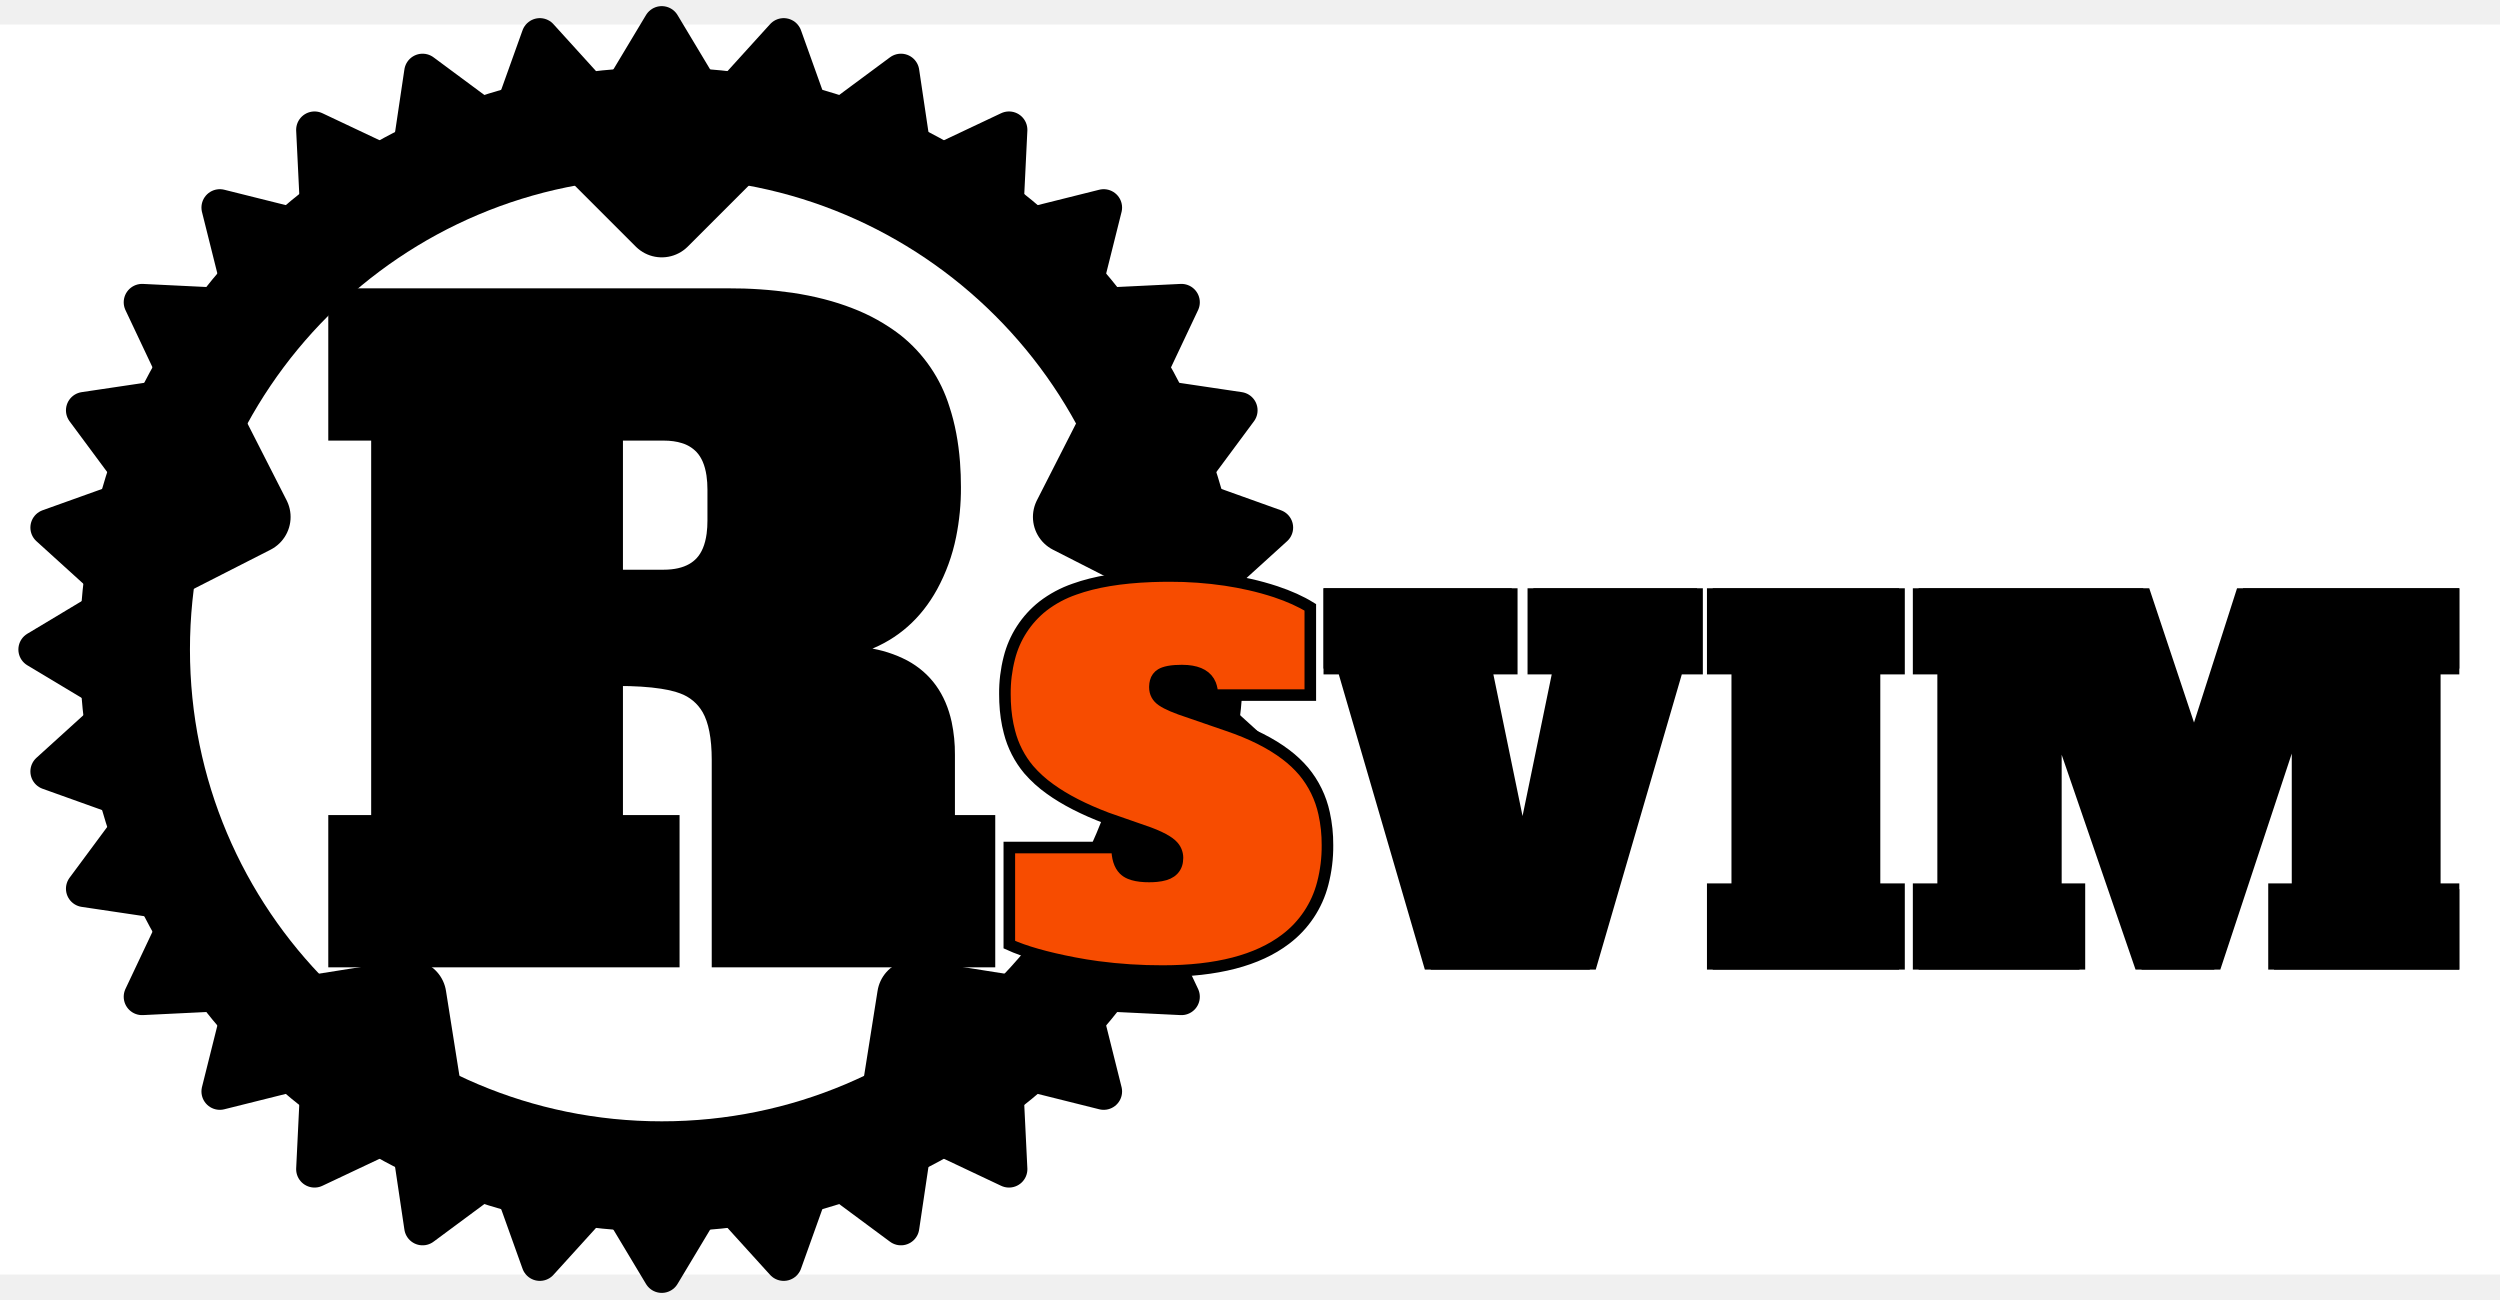
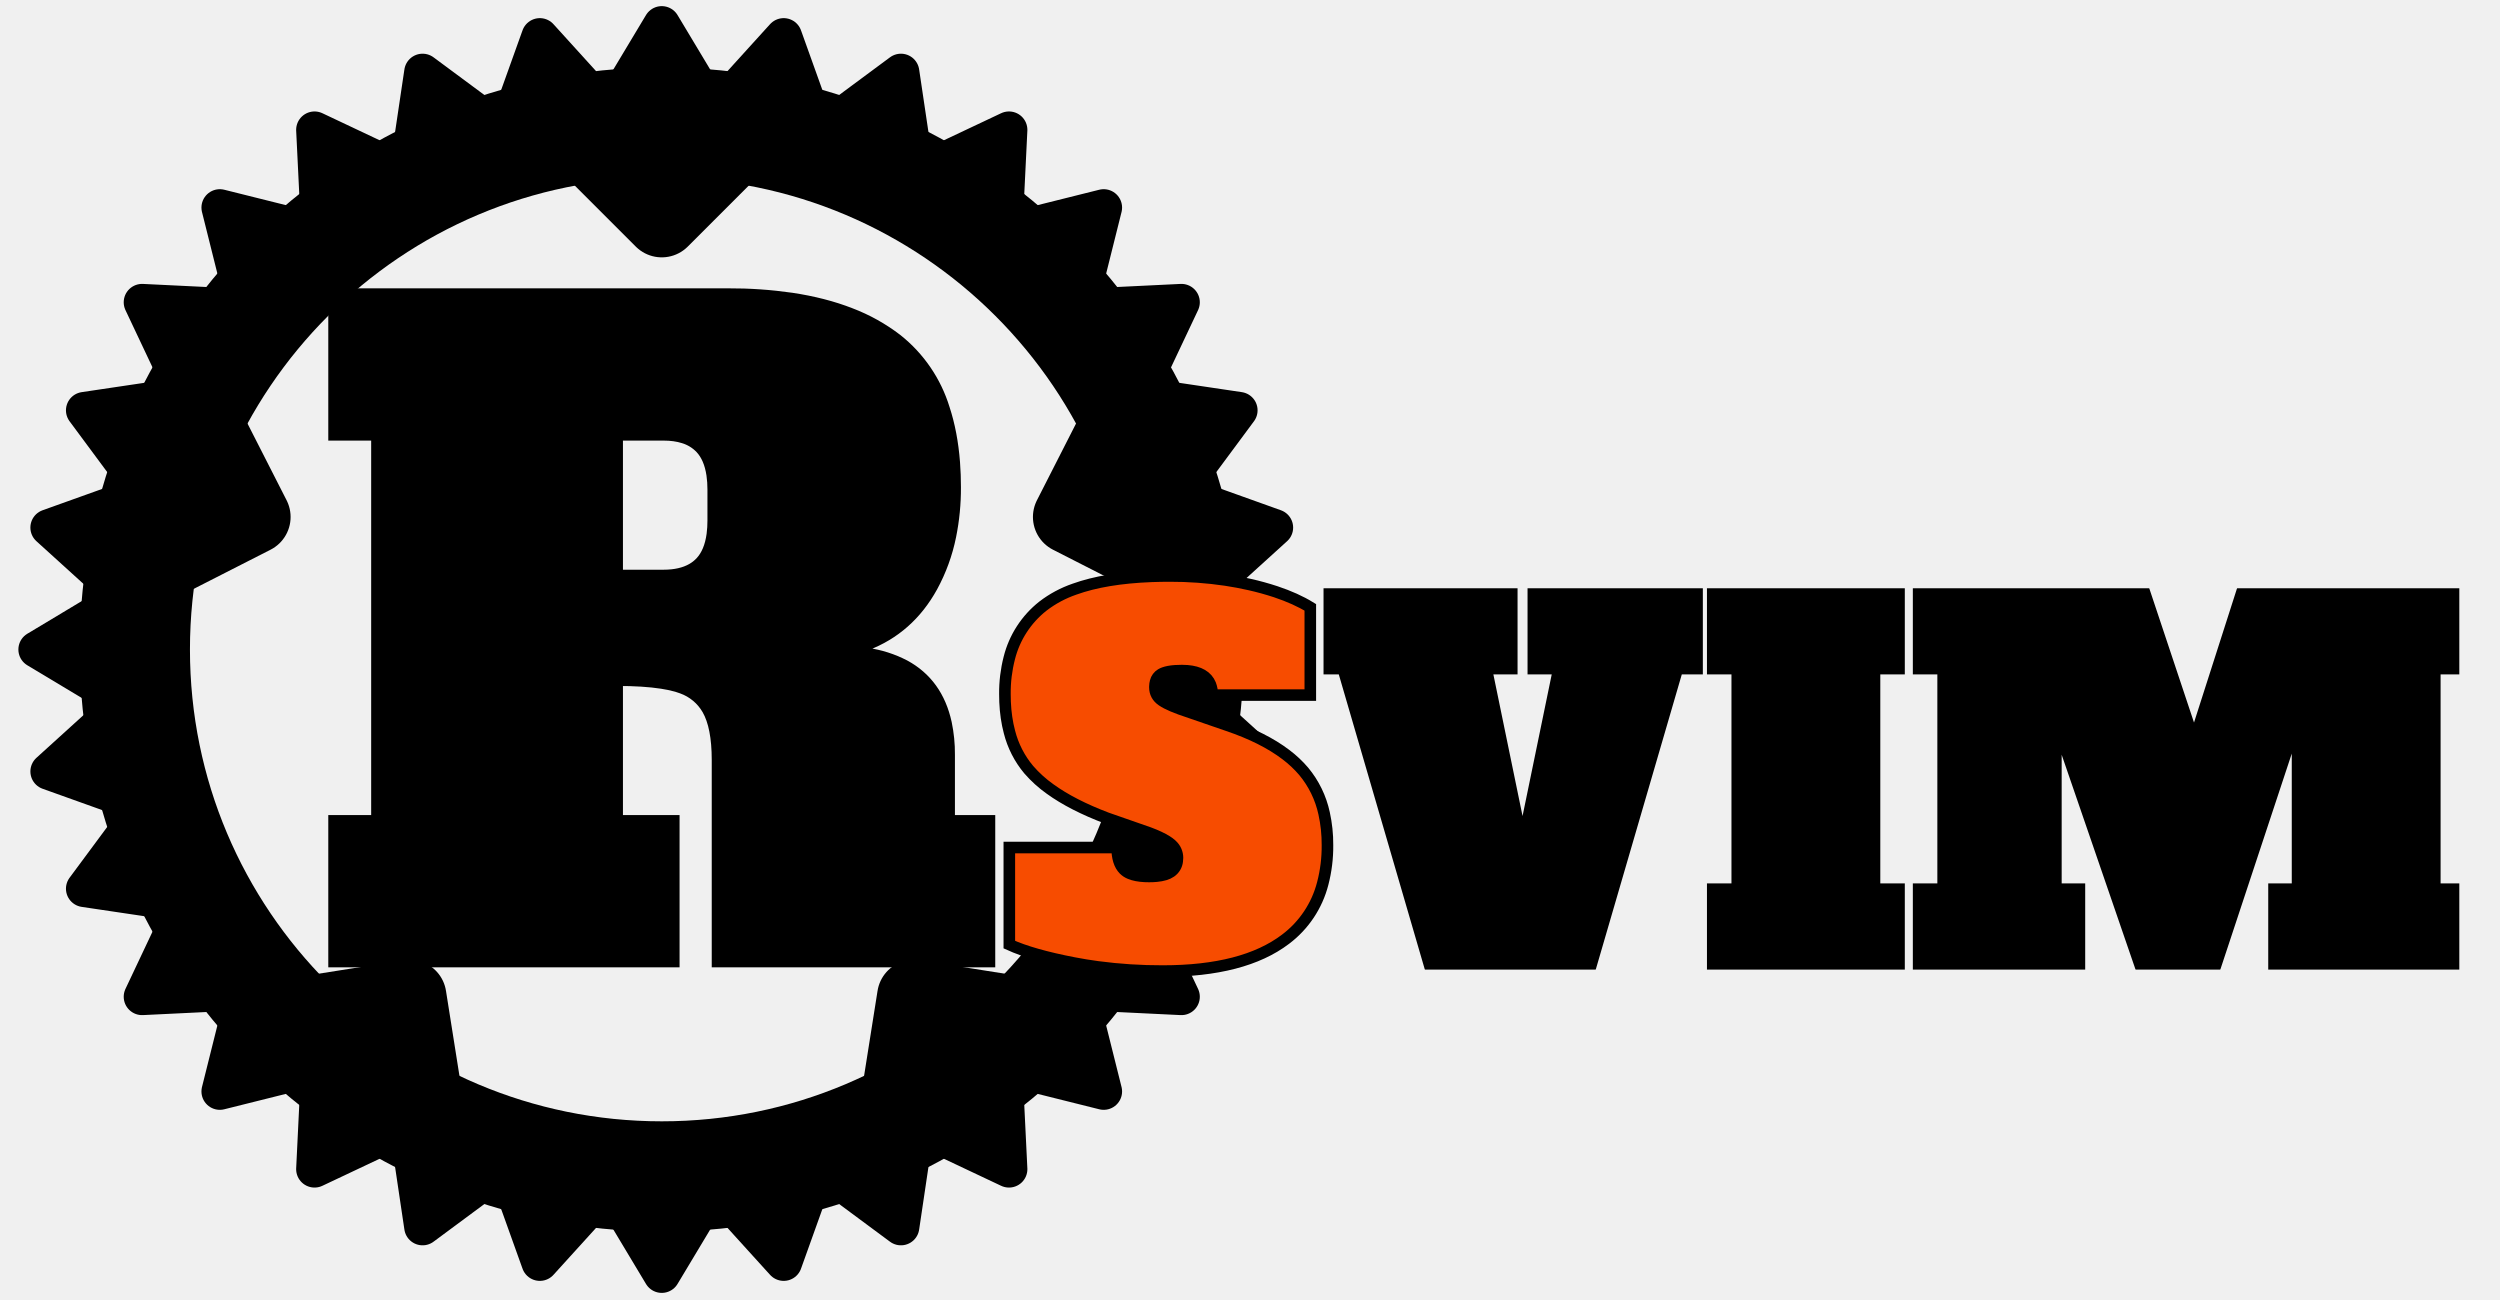
<svg xmlns="http://www.w3.org/2000/svg" width="204" height="106" viewBox="0 0 204 106" fill="none">
-   <rect y="2" width="204" height="102" fill="white" />
  <path d="M54 96C77.748 96 97 76.748 97 53C97 29.252 77.748 10 54 10C30.252 10 11 29.252 11 53C11 76.748 30.252 96 54 96Z" stroke="black" stroke-width="9" />
  <path d="M100 56L105 53L100 50V56Z" fill="black" stroke="black" stroke-width="3" stroke-linejoin="round" />
-   <path d="M98.531 64.916L104.02 62.95L99.701 59.032L98.531 64.916Z" fill="black" stroke="black" stroke-width="3" stroke-linejoin="round" />
-   <path d="M95.35 73.375L101.118 72.517L97.647 67.832L95.35 73.375Z" fill="black" stroke="black" stroke-width="3" stroke-linejoin="round" />
-   <path d="M90.581 81.051L96.405 81.334L93.914 76.062L90.581 81.051Z" fill="black" stroke="black" stroke-width="3" stroke-linejoin="round" />
-   <path d="M84.406 87.648L90.062 89.062L88.648 83.406L84.406 87.648Z" fill="black" stroke="black" stroke-width="3" stroke-linejoin="round" />
-   <path d="M77.062 92.914L82.334 95.405L82.05 89.581L77.062 92.914Z" fill="black" stroke="black" stroke-width="3" stroke-linejoin="round" />
+   <path d="M98.531 64.916L104.02 62.95L99.702 59.032L98.531 64.916Z" fill="black" stroke="black" stroke-width="3" stroke-linejoin="round" />
+   <path d="M95.351 73.375L101.118 72.517L97.647 67.832L95.351 73.375Z" fill="black" stroke="black" stroke-width="3" stroke-linejoin="round" />
+   <path d="M90.581 81.051L96.405 81.334L93.915 76.062L90.581 81.051Z" fill="black" stroke="black" stroke-width="3" stroke-linejoin="round" />
+   <path d="M84.405 87.648L90.062 89.062L88.648 83.406L84.405 87.648Z" fill="black" stroke="black" stroke-width="3" stroke-linejoin="round" />
+   <path d="M77.061 92.914L82.334 95.405L82.05 89.581L77.061 92.914Z" fill="black" stroke="black" stroke-width="3" stroke-linejoin="round" />
  <path d="M68.832 96.647L73.517 100.118L74.375 94.35L68.832 96.647Z" fill="black" stroke="black" stroke-width="3" stroke-linejoin="round" />
-   <path d="M60.032 98.701L63.95 103.02L65.916 97.531L60.032 98.701Z" fill="black" stroke="black" stroke-width="3" stroke-linejoin="round" />
+   <path d="M60.032 98.701L63.95 103.02L65.917 97.531L60.032 98.701Z" fill="black" stroke="black" stroke-width="3" stroke-linejoin="round" />
  <path d="M51 99L54 104L57 99H51Z" fill="black" stroke="black" stroke-width="3" stroke-linejoin="round" />
-   <path d="M42.084 97.531L44.05 103.02L47.968 98.701L42.084 97.531Z" fill="black" stroke="black" stroke-width="3" stroke-linejoin="round" />
+   <path d="M42.084 97.531L44.051 103.02L47.969 98.701L42.084 97.531Z" fill="black" stroke="black" stroke-width="3" stroke-linejoin="round" />
  <path d="M33.625 94.35L34.483 100.118L39.168 96.647L33.625 94.35Z" fill="black" stroke="black" stroke-width="3" stroke-linejoin="round" />
  <path d="M25.949 89.581L25.666 95.405L30.938 92.914L25.949 89.581Z" fill="black" stroke="black" stroke-width="3" stroke-linejoin="round" />
-   <path d="M19.352 83.406L17.938 89.062L23.595 87.648L19.352 83.406Z" fill="black" stroke="black" stroke-width="3" stroke-linejoin="round" />
-   <path d="M14.086 76.062L11.595 81.334L17.419 81.051L14.086 76.062Z" fill="black" stroke="black" stroke-width="3" stroke-linejoin="round" />
-   <path d="M10.354 67.832L6.882 72.517L12.65 73.375L10.354 67.832Z" fill="black" stroke="black" stroke-width="3" stroke-linejoin="round" />
-   <path d="M8.299 59.032L3.98 62.95L9.469 64.916L8.299 59.032Z" fill="black" stroke="black" stroke-width="3" stroke-linejoin="round" />
-   <path d="M8 50L3 53L8 56L8 50Z" fill="black" stroke="black" stroke-width="3" stroke-linejoin="round" />
-   <path d="M9.469 41.084L3.98 43.05L8.299 46.968L9.469 41.084Z" fill="black" stroke="black" stroke-width="3" stroke-linejoin="round" />
-   <path d="M12.65 32.625L6.882 33.483L10.354 38.168L12.65 32.625Z" fill="black" stroke="black" stroke-width="3" stroke-linejoin="round" />
-   <path d="M17.419 24.949L11.595 24.666L14.086 29.938L17.419 24.949Z" fill="black" stroke="black" stroke-width="3" stroke-linejoin="round" />
+   <path d="M19.352 83.406L17.938 89.062L23.594 87.648L19.352 83.406Z" fill="black" stroke="black" stroke-width="3" stroke-linejoin="round" />
+   <path d="M14.085 76.062L11.595 81.334L17.419 81.051L14.085 76.062Z" fill="black" stroke="black" stroke-width="3" stroke-linejoin="round" />
+   <path d="M10.353 67.832L6.882 72.517L12.649 73.375L10.353 67.832Z" fill="black" stroke="black" stroke-width="3" stroke-linejoin="round" />
+   <path d="M8.299 59.032L3.98 62.95L9.47 64.916L8.299 59.032Z" fill="black" stroke="black" stroke-width="3" stroke-linejoin="round" />
+   <path d="M8 50L3 53L8 56V50Z" fill="black" stroke="black" stroke-width="3" stroke-linejoin="round" />
+   <path d="M9.469 41.084L3.979 43.05L8.298 46.968L9.469 41.084Z" fill="black" stroke="black" stroke-width="3" stroke-linejoin="round" />
+   <path d="M12.649 32.625L6.882 33.483L10.353 38.168L12.649 32.625Z" fill="black" stroke="black" stroke-width="3" stroke-linejoin="round" />
+   <path d="M17.419 24.949L11.595 24.666L14.085 29.938L17.419 24.949Z" fill="black" stroke="black" stroke-width="3" stroke-linejoin="round" />
  <path d="M23.594 18.352L17.938 16.938L19.352 22.594L23.594 18.352Z" fill="black" stroke="black" stroke-width="3" stroke-linejoin="round" />
  <path d="M30.938 13.086L25.666 10.595L25.95 16.419L30.938 13.086Z" fill="black" stroke="black" stroke-width="3" stroke-linejoin="round" />
-   <path d="M39.168 9.354L34.483 5.882L33.625 11.65L39.168 9.354Z" fill="black" stroke="black" stroke-width="3" stroke-linejoin="round" />
-   <path d="M47.968 7.299L44.05 2.98L42.084 8.469L47.968 7.299Z" fill="black" stroke="black" stroke-width="3" stroke-linejoin="round" />
-   <path d="M57 7L54 2L51 7L57 7Z" fill="black" stroke="black" stroke-width="3" stroke-linejoin="round" />
-   <path d="M65.916 8.469L63.95 2.98L60.032 7.299L65.916 8.469Z" fill="black" stroke="black" stroke-width="3" stroke-linejoin="round" />
+   <path d="M39.168 9.353L34.483 5.882L33.625 11.65L39.168 9.353Z" fill="black" stroke="black" stroke-width="3" stroke-linejoin="round" />
+   <path d="M47.969 7.299L44.051 2.98L42.084 8.469L47.969 7.299Z" fill="black" stroke="black" stroke-width="3" stroke-linejoin="round" />
+   <path d="M57 7L54 2L51 7H57Z" fill="black" stroke="black" stroke-width="3" stroke-linejoin="round" />
+   <path d="M65.916 8.469L63.949 2.98L60.031 7.299L65.916 8.469Z" fill="black" stroke="black" stroke-width="3" stroke-linejoin="round" />
  <path d="M74.375 11.65L73.517 5.882L68.832 9.353L74.375 11.65Z" fill="black" stroke="black" stroke-width="3" stroke-linejoin="round" />
-   <path d="M82.051 16.419L82.334 10.595L77.062 13.086L82.051 16.419Z" fill="black" stroke="black" stroke-width="3" stroke-linejoin="round" />
-   <path d="M88.648 22.594L90.062 16.938L84.406 18.352L88.648 22.594Z" fill="black" stroke="black" stroke-width="3" stroke-linejoin="round" />
-   <path d="M93.914 29.938L96.405 24.666L90.581 24.949L93.914 29.938Z" fill="black" stroke="black" stroke-width="3" stroke-linejoin="round" />
-   <path d="M97.646 38.168L101.118 33.483L95.35 32.625L97.646 38.168Z" fill="black" stroke="black" stroke-width="3" stroke-linejoin="round" />
-   <path d="M99.701 46.968L104.02 43.05L98.531 41.084L99.701 46.968Z" fill="black" stroke="black" stroke-width="3" stroke-linejoin="round" />
+   <path d="M82.05 16.419L82.334 10.595L77.061 13.086L82.05 16.419Z" fill="black" stroke="black" stroke-width="3" stroke-linejoin="round" />
+   <path d="M88.648 22.594L90.062 16.938L84.405 18.352L88.648 22.594Z" fill="black" stroke="black" stroke-width="3" stroke-linejoin="round" />
+   <path d="M93.915 29.938L96.405 24.666L90.581 24.949L93.915 29.938Z" fill="black" stroke="black" stroke-width="3" stroke-linejoin="round" />
+   <path d="M97.647 38.168L101.118 33.483L95.351 32.625L97.647 38.168Z" fill="black" stroke="black" stroke-width="3" stroke-linejoin="round" />
+   <path d="M99.702 46.968L104.02 43.05L98.531 41.084L99.702 46.968Z" fill="black" stroke="black" stroke-width="3" stroke-linejoin="round" />
  <path d="M47 11L54 18L61 11H47Z" fill="black" stroke="black" stroke-width="6" stroke-linejoin="round" />
  <path d="M91.781 33.364L87.287 42.184L96.108 46.679L91.781 33.364Z" fill="black" stroke="black" stroke-width="6" stroke-linejoin="round" />
-   <path d="M84.35 82.864L74.573 81.316L73.024 91.093L84.35 82.864Z" fill="black" stroke="black" stroke-width="6" stroke-linejoin="round" />
-   <path d="M34.976 91.093L33.428 81.316L23.65 82.864L34.976 91.093Z" fill="black" stroke="black" stroke-width="6" stroke-linejoin="round" />
+   <path d="M84.35 82.864L74.572 81.316L73.023 91.093L84.35 82.864Z" fill="black" stroke="black" stroke-width="6" stroke-linejoin="round" />
+   <path d="M34.977 91.093L33.428 81.316L23.65 82.864L34.977 91.093Z" fill="black" stroke="black" stroke-width="6" stroke-linejoin="round" />
  <path d="M11.893 46.679L20.713 42.184L16.219 33.364L11.893 46.679Z" fill="black" stroke="black" stroke-width="6" stroke-linejoin="round" />
-   <path fill-rule="evenodd" clip-rule="evenodd" d="M27.26 78.46V66.981H30.76V35.48H27.26V24H59.39C61.129 23.991 62.866 24.111 64.587 24.358C66.357 24.623 67.958 25.035 69.391 25.595C70.75 26.112 72.026 26.825 73.18 27.71C75.003 29.157 76.345 31.122 77.029 33.346C77.463 34.662 77.742 36.128 77.866 37.745C77.916 38.412 77.941 39.081 77.94 39.751C77.948 41.091 77.818 42.429 77.552 43.742C77.261 45.186 76.755 46.578 76.05 47.87C74.79 50.157 72.993 51.744 70.66 52.63L70.73 53.331C71.804 53.48 72.845 53.812 73.807 54.312C75.59 55.277 76.719 56.842 77.193 59.007C77.371 59.856 77.457 60.722 77.45 61.59V66.981H80.74V78.46H58.55V62.011C58.55 60.191 58.282 58.814 57.745 57.88C57.28 57.071 56.542 56.454 55.664 56.138C55.52 56.082 55.373 56.033 55.225 55.99C54.827 55.88 54.422 55.794 54.013 55.733C53.022 55.578 51.804 55.501 50.36 55.501V66.981H54.98V78.46H27.26ZM50.36 46.961H54.14C55.086 46.961 55.866 46.784 56.481 46.431C56.742 46.282 56.98 46.095 57.185 45.876C57.684 45.342 57.999 44.586 58.13 43.608C58.178 43.234 58.202 42.857 58.2 42.48V39.961C58.202 39.548 58.174 39.136 58.115 38.727C57.976 37.801 57.666 37.08 57.185 36.566C56.801 36.162 56.318 35.867 55.784 35.708C55.307 35.556 54.759 35.48 54.14 35.48H50.36V46.961Z" fill="black" stroke="black" stroke-width="0.945" stroke-linecap="round" />
+   <path fill-rule="evenodd" clip-rule="evenodd" d="M27.26 78.46V66.981H30.76V35.48H27.26V24H59.39C61.129 23.991 62.866 24.111 64.587 24.358C66.357 24.623 67.958 25.035 69.391 25.595C70.75 26.112 72.026 26.825 73.18 27.71C75.003 29.157 76.345 31.122 77.029 33.346C77.463 34.662 77.742 36.128 77.866 37.745C77.916 38.412 77.941 39.081 77.94 39.751C77.947 41.091 77.817 42.429 77.552 43.742C77.261 45.186 76.754 46.578 76.05 47.87C74.79 50.157 72.993 51.744 70.66 52.63L70.73 53.331C71.804 53.48 72.844 53.812 73.807 54.312C75.59 55.277 76.719 56.842 77.193 59.007C77.371 59.856 77.457 60.722 77.45 61.59V66.981H80.74V78.46H58.55V62.011C58.55 60.191 58.282 58.814 57.745 57.88C57.279 57.071 56.542 56.454 55.664 56.138C55.52 56.082 55.373 56.033 55.225 55.99C54.827 55.88 54.422 55.794 54.013 55.733C53.022 55.578 51.804 55.501 50.36 55.501V66.981H54.98V78.46H27.26ZM50.36 46.961H54.14C55.086 46.961 55.866 46.784 56.481 46.431C56.742 46.282 56.979 46.095 57.185 45.876C57.684 45.342 57.999 44.586 58.13 43.608C58.178 43.234 58.201 42.857 58.2 42.48V39.961C58.202 39.548 58.174 39.136 58.115 38.727C57.976 37.801 57.666 37.08 57.185 36.566C56.8 36.162 56.318 35.867 55.784 35.708C55.306 35.556 54.758 35.48 54.14 35.48H50.36V46.961Z" fill="black" stroke="black" stroke-width="0.945" stroke-linecap="round" />
  <path fill-rule="evenodd" clip-rule="evenodd" d="M82.361 77.08V69.16H91.16C91.16 69.987 91.347 70.587 91.721 70.96C91.862 71.097 92.03 71.206 92.213 71.279C92.528 71.41 92.93 71.488 93.419 71.512C93.533 71.518 93.647 71.52 93.76 71.52C93.964 71.521 94.167 71.512 94.37 71.493C94.885 71.444 95.276 71.326 95.54 71.14C95.685 71.039 95.807 70.909 95.897 70.757C95.987 70.606 96.043 70.436 96.062 70.261C96.075 70.175 96.081 70.087 96.081 70C96.081 69.809 96.043 69.619 95.967 69.443C95.892 69.267 95.781 69.108 95.641 68.977C95.615 68.951 95.588 68.925 95.561 68.9C95.45 68.804 95.332 68.717 95.207 68.64C94.856 68.417 94.374 68.19 93.76 67.96L90.32 66.76C88.441 66.049 86.898 65.258 85.691 64.386C85.046 63.929 84.458 63.397 83.941 62.8C83.193 61.907 82.657 60.858 82.371 59.729C82.17 58.975 82.051 58.154 82.013 57.266C82.005 57.058 82 56.849 82.001 56.64C81.991 55.646 82.112 54.656 82.359 53.693C82.78 52.018 83.744 50.53 85.1 49.46C85.881 48.86 86.754 48.392 87.686 48.072C89.355 47.471 91.451 47.123 93.972 47.027C94.462 47.009 94.951 47 95.441 47C96.975 46.996 98.508 47.106 100.027 47.331C100.682 47.43 101.334 47.553 101.981 47.7C102.695 47.861 103.402 48.057 104.099 48.286C105.194 48.651 106.135 49.075 106.921 49.56V56.72H98.921C98.927 56.421 98.874 56.124 98.766 55.845C98.493 55.187 97.864 54.818 96.876 54.737C96.731 54.725 96.586 54.72 96.441 54.72C96.255 54.72 96.069 54.726 95.883 54.739C95.518 54.766 95.219 54.821 94.987 54.905C94.902 54.935 94.819 54.974 94.74 55.02C94.631 55.086 94.535 55.173 94.459 55.276C94.382 55.38 94.327 55.497 94.296 55.621C94.264 55.739 94.246 55.87 94.242 56.013C94.241 56.035 94.24 56.058 94.24 56.08C94.24 56.533 94.434 56.894 94.82 57.16C94.944 57.244 95.072 57.32 95.204 57.388C95.494 57.539 95.858 57.694 96.296 57.853C96.437 57.904 96.579 57.953 96.721 58L100.201 59.2C102.137 59.858 103.713 60.651 104.93 61.577C105.462 61.977 105.948 62.434 106.381 62.94C107.205 63.932 107.777 65.109 108.048 66.37C108.235 67.221 108.327 68.089 108.321 68.96C108.331 70.017 108.201 71.07 107.935 72.093C107.469 73.909 106.399 75.513 104.901 76.64C102.621 78.374 99.281 79.24 94.88 79.24C93.107 79.245 91.335 79.131 89.576 78.899C88.922 78.811 88.269 78.705 87.621 78.58C85.341 78.14 83.587 77.64 82.361 77.08Z" fill="#F74C00" stroke="black" stroke-width="0.945" stroke-linecap="round" />
-   <g clip-path="url(#clip0_7_3)">
+   <mask id="mask0_8_239" style="mask-type:luminance" maskUnits="userSpaceOnUse" x="108" y="48" width="93" height="32">
+     <path d="M200.68 48H108V79.12H200.68V48Z" fill="white" />
+   </mask>
+   <g mask="url(#mask0_8_239)">
    <path fill-rule="evenodd" clip-rule="evenodd" d="M200.68 48V54.56H198.68V72.56H200.68V79.12H185.56V72.56H187.48V58.56L180.68 79.12H174.76L167.76 58.76V72.56H169.68V79.12H156.56V72.56H158.56V54.56H156.56V48H174.88L179.04 60.48L183.04 48H200.68ZM125.12 54.56V48H138.48V54.56H136.88L129.72 79.12H116.76L109.6 54.56H108V48H123.36V54.56H121.28L124.04 67.96H124.44L127.2 54.56H125.12ZM154.96 79.12H139.76V72.56H141.76V54.56H139.76V48H154.96V54.56H152.96V72.56H154.96V79.12Z" fill="black" stroke="black" stroke-width="0.945" stroke-linecap="round" />
  </g>
-   <defs>
-     <clipPath id="clip0_7_3">
-       <rect width="92.68" height="31.12" fill="white" transform="translate(108 48)" />
-     </clipPath>
-   </defs>
</svg>
